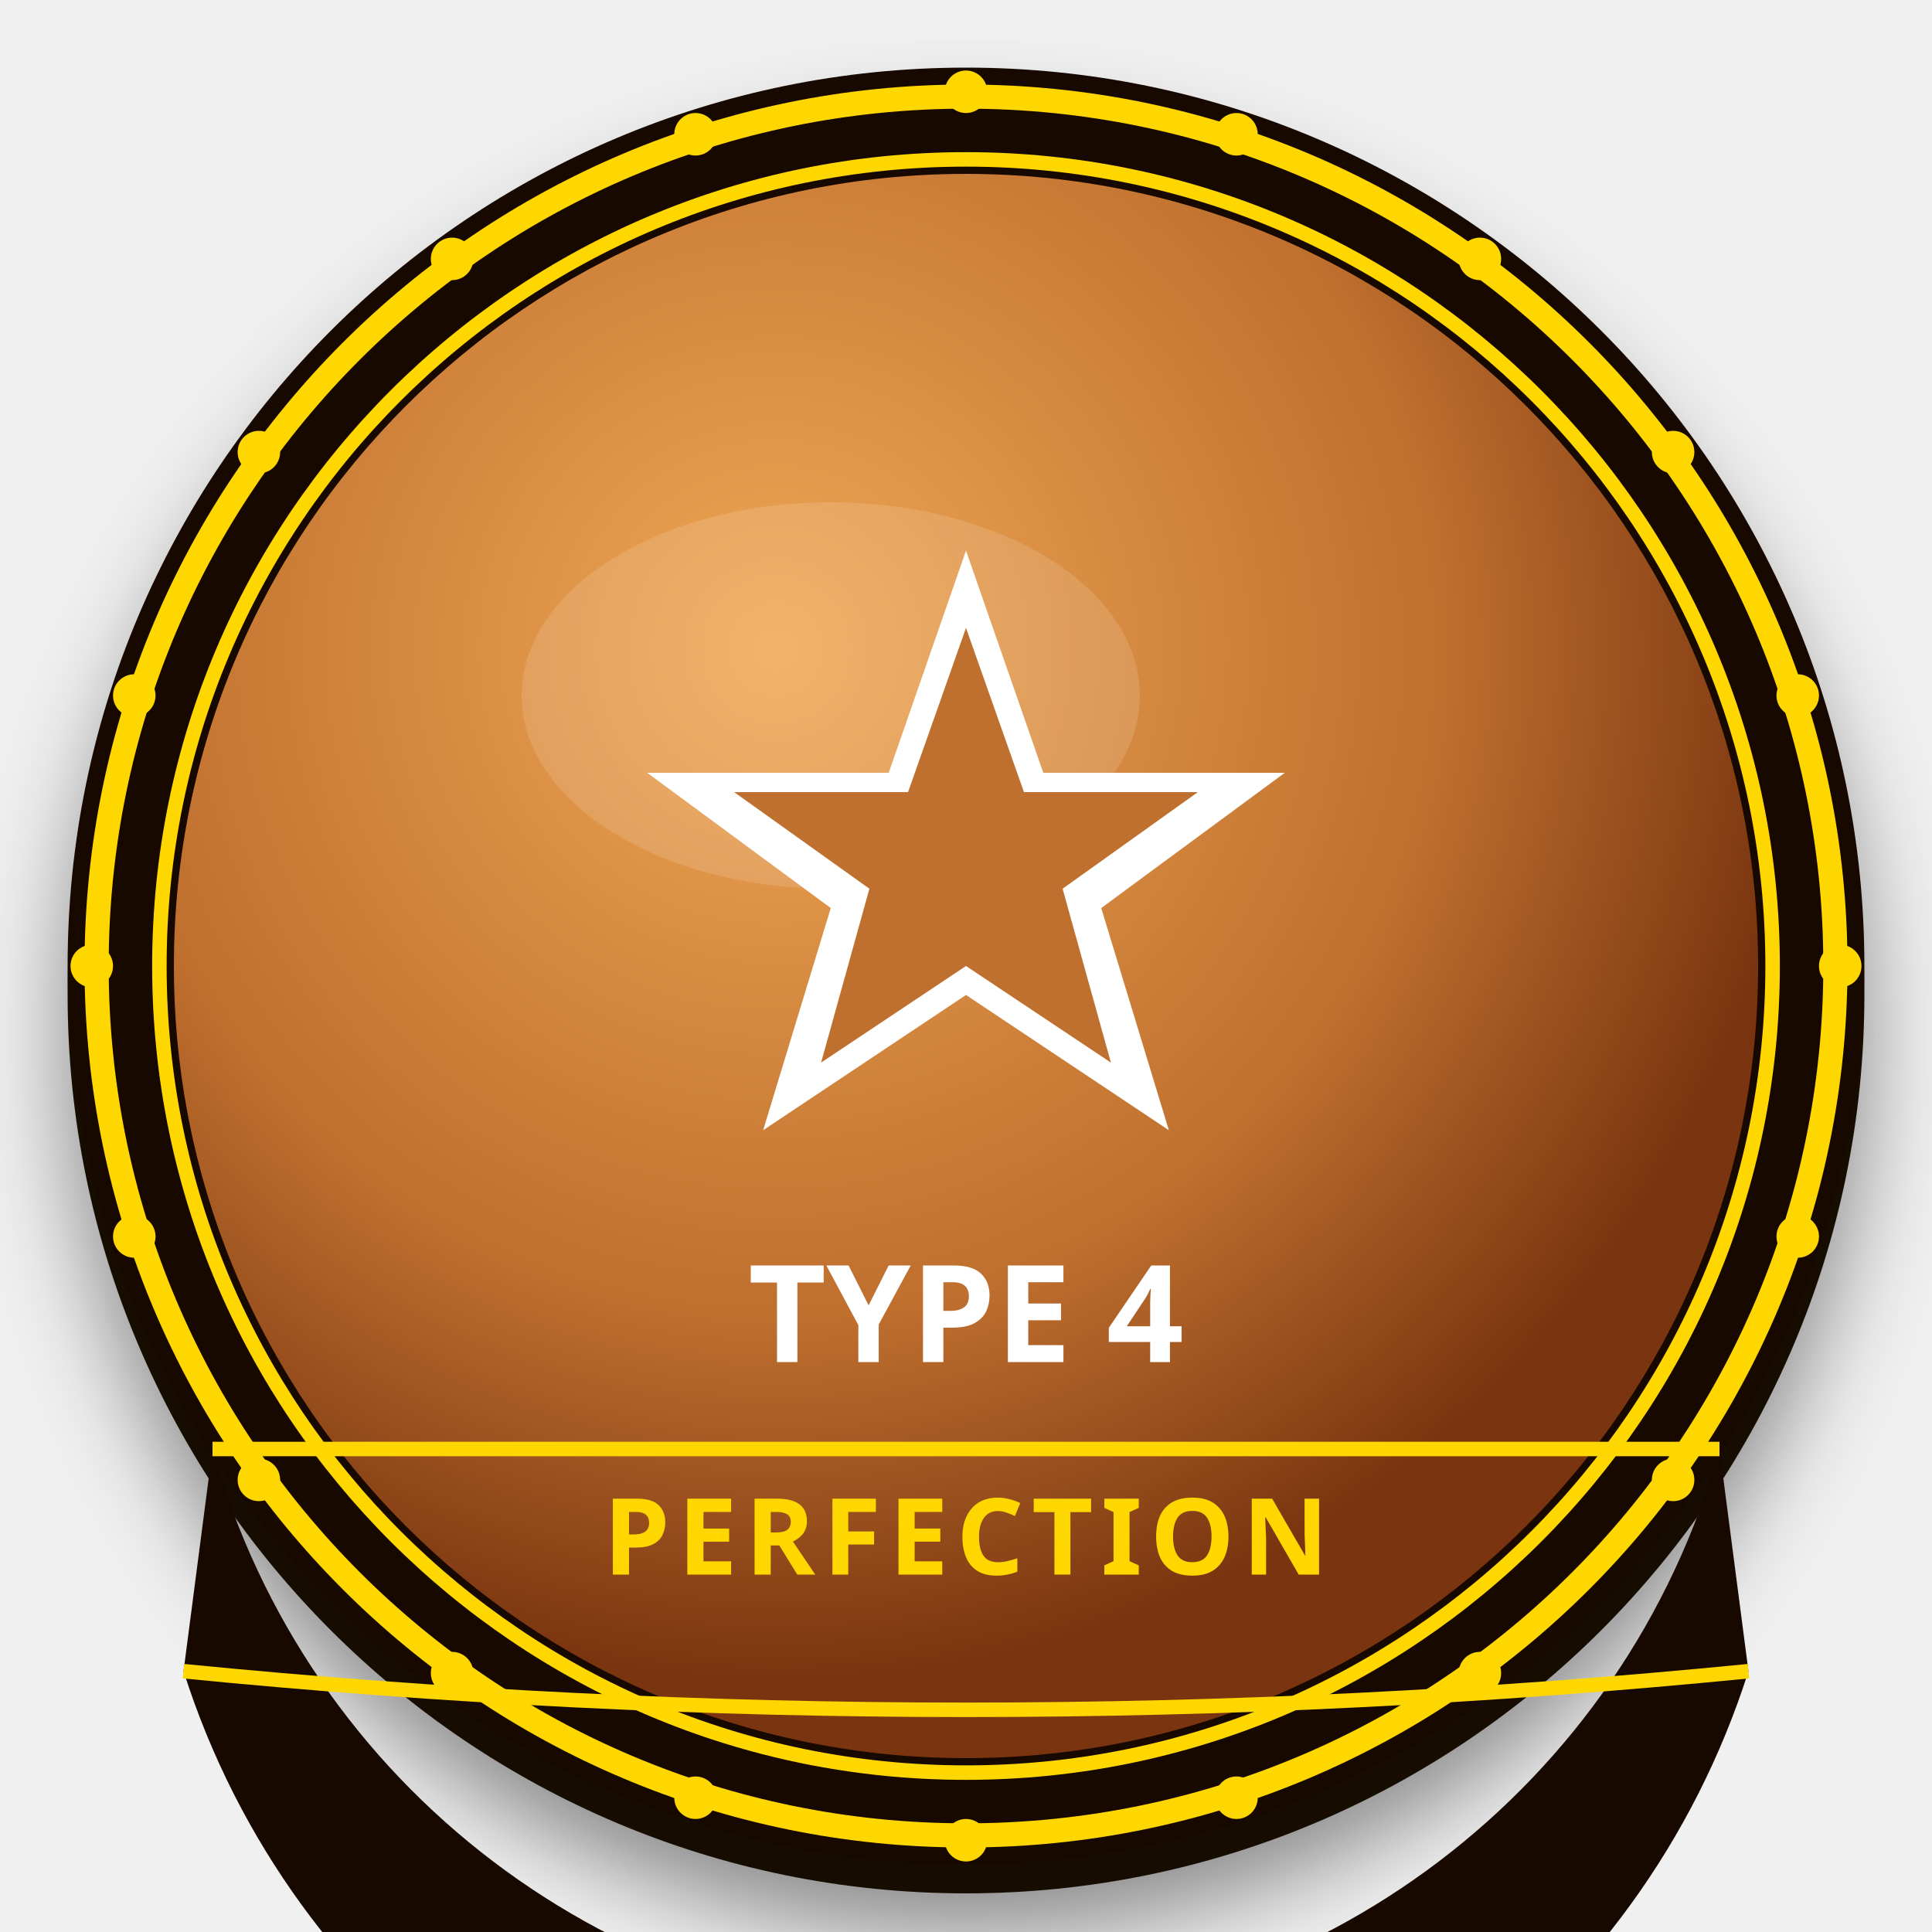
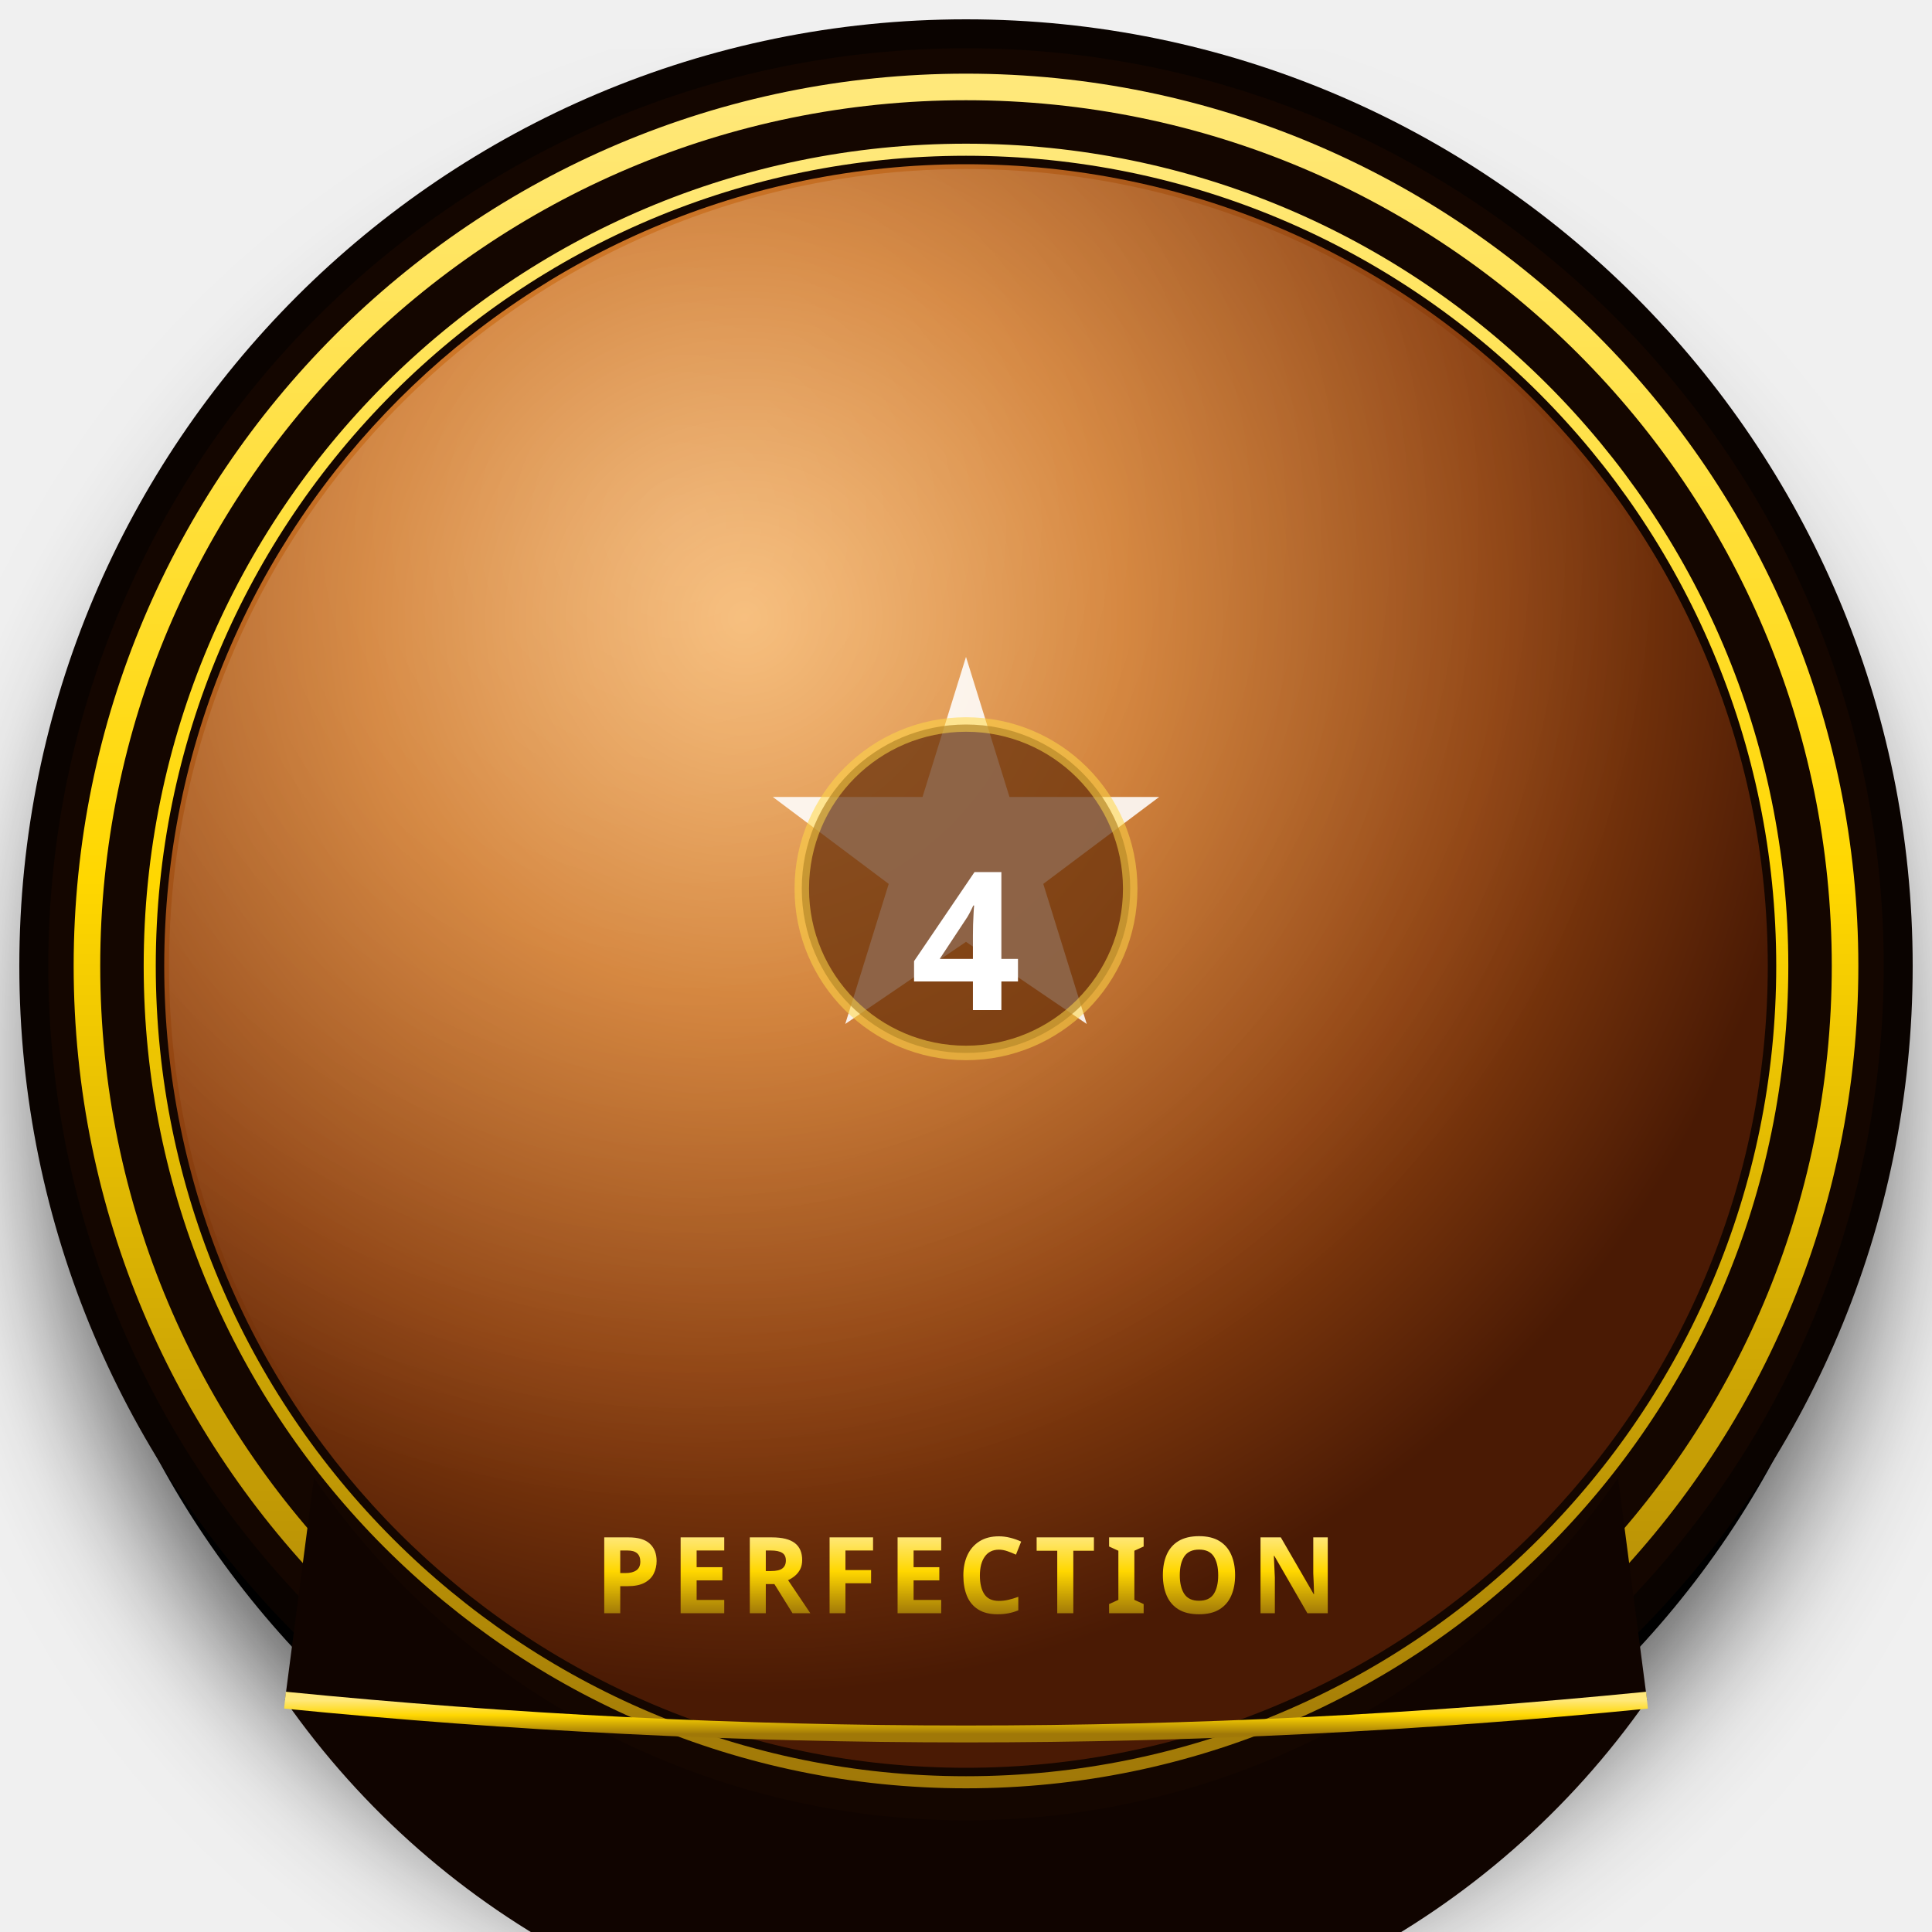
- <svg xmlns="http://www.w3.org/2000/svg" width="200" height="200" viewBox="0 0 200 200">
+ <svg xmlns="http://www.w3.org/2000/svg" width="400" height="400" viewBox="0 0 400 400">
  <defs>
-     <radialGradient id="bg" cx="38%" cy="30%" r="65%">
-       <stop offset="0%" stop-color="#F0A855" />
-       <stop offset="65%" stop-color="#BF6F2E" />
-       <stop offset="100%" stop-color="#7A3510" />
+     <radialGradient id="bgG_perfection" cx="36%" cy="28%" r="68%">
+       <stop offset="0%" stop-color="#F5B060" />
+       <stop offset="35%" stop-color="#D07828" />
+       <stop offset="70%" stop-color="#8F4210" />
+       <stop offset="100%" stop-color="#4A1A04" />
    </radialGradient>
-     <filter id="sh">
-       <feDropShadow dx="0" dy="4" stdDeviation="5" flood-color="#00000070" />
+     <radialGradient id="sheenG_perfection" cx="32%" cy="22%" r="62%">
+       <stop offset="0%" stop-color="rgba(255,255,255,0.22)" />
+       <stop offset="100%" stop-color="rgba(255,255,255,0)" />
+     </radialGradient>
+     <linearGradient id="goldG_perfection" x1="0%" y1="0%" x2="0%" y2="100%">
+       <stop offset="0%" stop-color="#FFE87A" />
+       <stop offset="45%" stop-color="#FFD700" />
+       <stop offset="100%" stop-color="#A07808" />
+     </linearGradient>
+     <filter id="shF_perfection" x="-25%" y="-25%" width="150%" height="150%">
+       <feDropShadow dx="0" dy="10" stdDeviation="14" flood-color="#000000" flood-opacity="0.7" />
    </filter>
-     <clipPath id="cc">
-       <circle cx="100" cy="100" r="82" />
+     <filter id="innerGlow_perfection">
+       <feGaussianBlur in="SourceGraphic" stdDeviation="3" result="blur" />
+       <feComposite in="SourceGraphic" in2="blur" operator="over" />
+     </filter>
+     <clipPath id="ccG_perfection">
+       <circle cx="200" cy="200" r="165" />
    </clipPath>
  </defs>
-   <circle cx="100" cy="103" r="93" fill="#170800" filter="url(#sh)" />
-   <circle cx="100" cy="100" r="93" fill="#170800" />
-   <circle cx="100" cy="100" r="90" fill="none" stroke="#FFD700" stroke-width="2.5" />
-   <circle cx="100.0" cy="9.5" r="2.2" fill="#FFD700" />
-   <circle cx="128.0" cy="13.9" r="2.2" fill="#FFD700" />
-   <circle cx="153.2" cy="26.8" r="2.2" fill="#FFD700" />
-   <circle cx="173.2" cy="46.8" r="2.2" fill="#FFD700" />
-   <circle cx="186.1" cy="72.0" r="2.2" fill="#FFD700" />
-   <circle cx="190.5" cy="100.0" r="2.2" fill="#FFD700" />
-   <circle cx="186.1" cy="128.0" r="2.2" fill="#FFD700" />
-   <circle cx="173.2" cy="153.2" r="2.2" fill="#FFD700" />
-   <circle cx="153.2" cy="173.2" r="2.2" fill="#FFD700" />
-   <circle cx="128.0" cy="186.1" r="2.2" fill="#FFD700" />
-   <circle cx="100.0" cy="190.5" r="2.2" fill="#FFD700" />
-   <circle cx="72.0" cy="186.1" r="2.2" fill="#FFD700" />
-   <circle cx="46.8" cy="173.2" r="2.2" fill="#FFD700" />
-   <circle cx="26.8" cy="153.2" r="2.2" fill="#FFD700" />
-   <circle cx="13.9" cy="128.0" r="2.2" fill="#FFD700" />
-   <circle cx="9.5" cy="100.0" r="2.2" fill="#FFD700" />
-   <circle cx="13.9" cy="72.0" r="2.2" fill="#FFD700" />
-   <circle cx="26.8" cy="46.8" r="2.2" fill="#FFD700" />
-   <circle cx="46.8" cy="26.8" r="2.2" fill="#FFD700" />
-   <circle cx="72.0" cy="13.9" r="2.2" fill="#FFD700" />
-   <circle cx="100" cy="100" r="83.5" fill="none" stroke="#FFD700" stroke-width="1.5" />
-   <circle cx="100" cy="100" r="82" fill="url(#bg)" />
-   <ellipse cx="86" cy="72" rx="32" ry="20" fill="rgba(255,255,255,0.13)" clip-path="url(#cc)" />
+   <circle cx="200" cy="212" r="190" fill="#050200" filter="url(#shF_perfection)" />
+   <circle cx="200" cy="200" r="196" fill="#0A0300" />
+   <circle cx="200" cy="200" r="190" fill="#140600" />
+   <circle cx="200" cy="200" r="182" fill="none" stroke="url(#goldG_perfection)" stroke-width="5.5" />
+   <circle cx="200.0" cy="20.0" r="4.5" fill="url(#goldGperfection)" />
+   <circle cx="246.6" cy="26.1" r="4.5" fill="url(#goldGperfection)" />
+   <circle cx="290.0" cy="44.1" r="4.5" fill="url(#goldGperfection)" />
+   <circle cx="327.3" cy="72.7" r="4.5" fill="url(#goldGperfection)" />
+   <circle cx="355.9" cy="110.0" r="4.5" fill="url(#goldGperfection)" />
+   <circle cx="373.9" cy="153.4" r="4.5" fill="url(#goldGperfection)" />
+   <circle cx="380.0" cy="200.0" r="4.5" fill="url(#goldGperfection)" />
+   <circle cx="373.9" cy="246.6" r="4.5" fill="url(#goldGperfection)" />
+   <circle cx="355.9" cy="290.0" r="4.5" fill="url(#goldGperfection)" />
+   <circle cx="327.3" cy="327.3" r="4.5" fill="url(#goldGperfection)" />
+   <circle cx="290.0" cy="355.9" r="4.5" fill="url(#goldGperfection)" />
+   <circle cx="246.6" cy="373.9" r="4.5" fill="url(#goldGperfection)" />
+   <circle cx="200.0" cy="380.0" r="4.5" fill="url(#goldGperfection)" />
+   <circle cx="153.4" cy="373.9" r="4.5" fill="url(#goldGperfection)" />
+   <circle cx="110.0" cy="355.9" r="4.5" fill="url(#goldGperfection)" />
+   <circle cx="72.7" cy="327.3" r="4.5" fill="url(#goldGperfection)" />
+   <circle cx="44.1" cy="290.0" r="4.5" fill="url(#goldGperfection)" />
+   <circle cx="26.1" cy="246.6" r="4.5" fill="url(#goldGperfection)" />
+   <circle cx="20.0" cy="200.0" r="4.5" fill="url(#goldGperfection)" />
+   <circle cx="26.1" cy="153.4" r="4.5" fill="url(#goldGperfection)" />
+   <circle cx="44.1" cy="110.0" r="4.5" fill="url(#goldGperfection)" />
+   <circle cx="72.7" cy="72.7" r="4.5" fill="url(#goldGperfection)" />
+   <circle cx="110.0" cy="44.1" r="4.5" fill="url(#goldGperfection)" />
+   <circle cx="153.4" cy="26.1" r="4.5" fill="url(#goldGperfection)" />
+   <circle cx="200" cy="200" r="169" fill="none" stroke="url(#goldG_perfection)" stroke-width="2.5" />
+   <circle cx="200" cy="200" r="166" fill="url(#bgG_perfection)" />
+   <circle cx="200" cy="200" r="166" fill="url(#sheenG_perfection)" clip-path="url(#ccG_perfection)" />
  <g stroke-linecap="round" stroke-linejoin="round">
-     <polygon points="100,57 108,80 133,80 114,94 121,117 100,103 79,117 86,94 67,80 92,80" fill="white" />
-     <polygon points="100,65 106,82 124,82 110,92 115,110 100,100 85,110 90,92 76,82 94,82" fill="#BF6F2E" />
-     <text x="100" y="141" text-anchor="middle" fill="white" font-family="Arial Black,Impact,sans-serif" font-size="14" font-weight="900">TYPE 4</text>
+     <polygon points="200,136 209,165 240,165 216,183 225,212 200,195 175,212 184,183 160,165 191,165" fill="rgba(255,255,255,0.88)" />
+     <circle cx="200" cy="184" r="34" fill="rgba(100,45,8,0.72)" />
+     <circle cx="200" cy="184" r="34" fill="none" stroke="rgba(255,215,70,0.55)" stroke-width="3" />
+     <text x="200" y="195" text-anchor="middle" fill="white" font-family="Arial Black,Impact,sans-serif" font-size="40" font-weight="900" dominant-baseline="middle">4</text>
  </g>
-   <path d="M 22 150 A 81 81 0 0 0 178 150 L 181 173 A 85 85 0 0 1 19 173 Z" fill="#170800" />
-   <line x1="22" y1="150" x2="178" y2="150" stroke="#FFD700" stroke-width="1.5" />
-   <path d="M 19 173 Q 100 181 181 173" fill="none" stroke="#FFD700" stroke-width="1.5" />
-   <text x="100" y="163" text-anchor="middle" fill="#FFD700" font-family="Arial Black,Impact,sans-serif" font-size="11" font-weight="900" letter-spacing="0.8">PERFECTION</text>
+   <path d="M 65 306 A 164 164 0 0 0 335 306 L 341 352 A 172 172 0 0 1 59 352 Z" fill="#100400" />
+   <line x1="65" y1="306" x2="335" y2="306" stroke="url(#goldG_perfection)" stroke-width="3.5" />
+   <path d="M 59 352 Q 200 366 341 352" fill="none" stroke="url(#goldG_perfection)" stroke-width="3.5" />
+   <text x="200" y="334" text-anchor="middle" fill="url(#goldG_perfection)" font-family="Arial Black,Impact,sans-serif" font-size="22" font-weight="900" letter-spacing="2">PERFECTION</text>
</svg>
